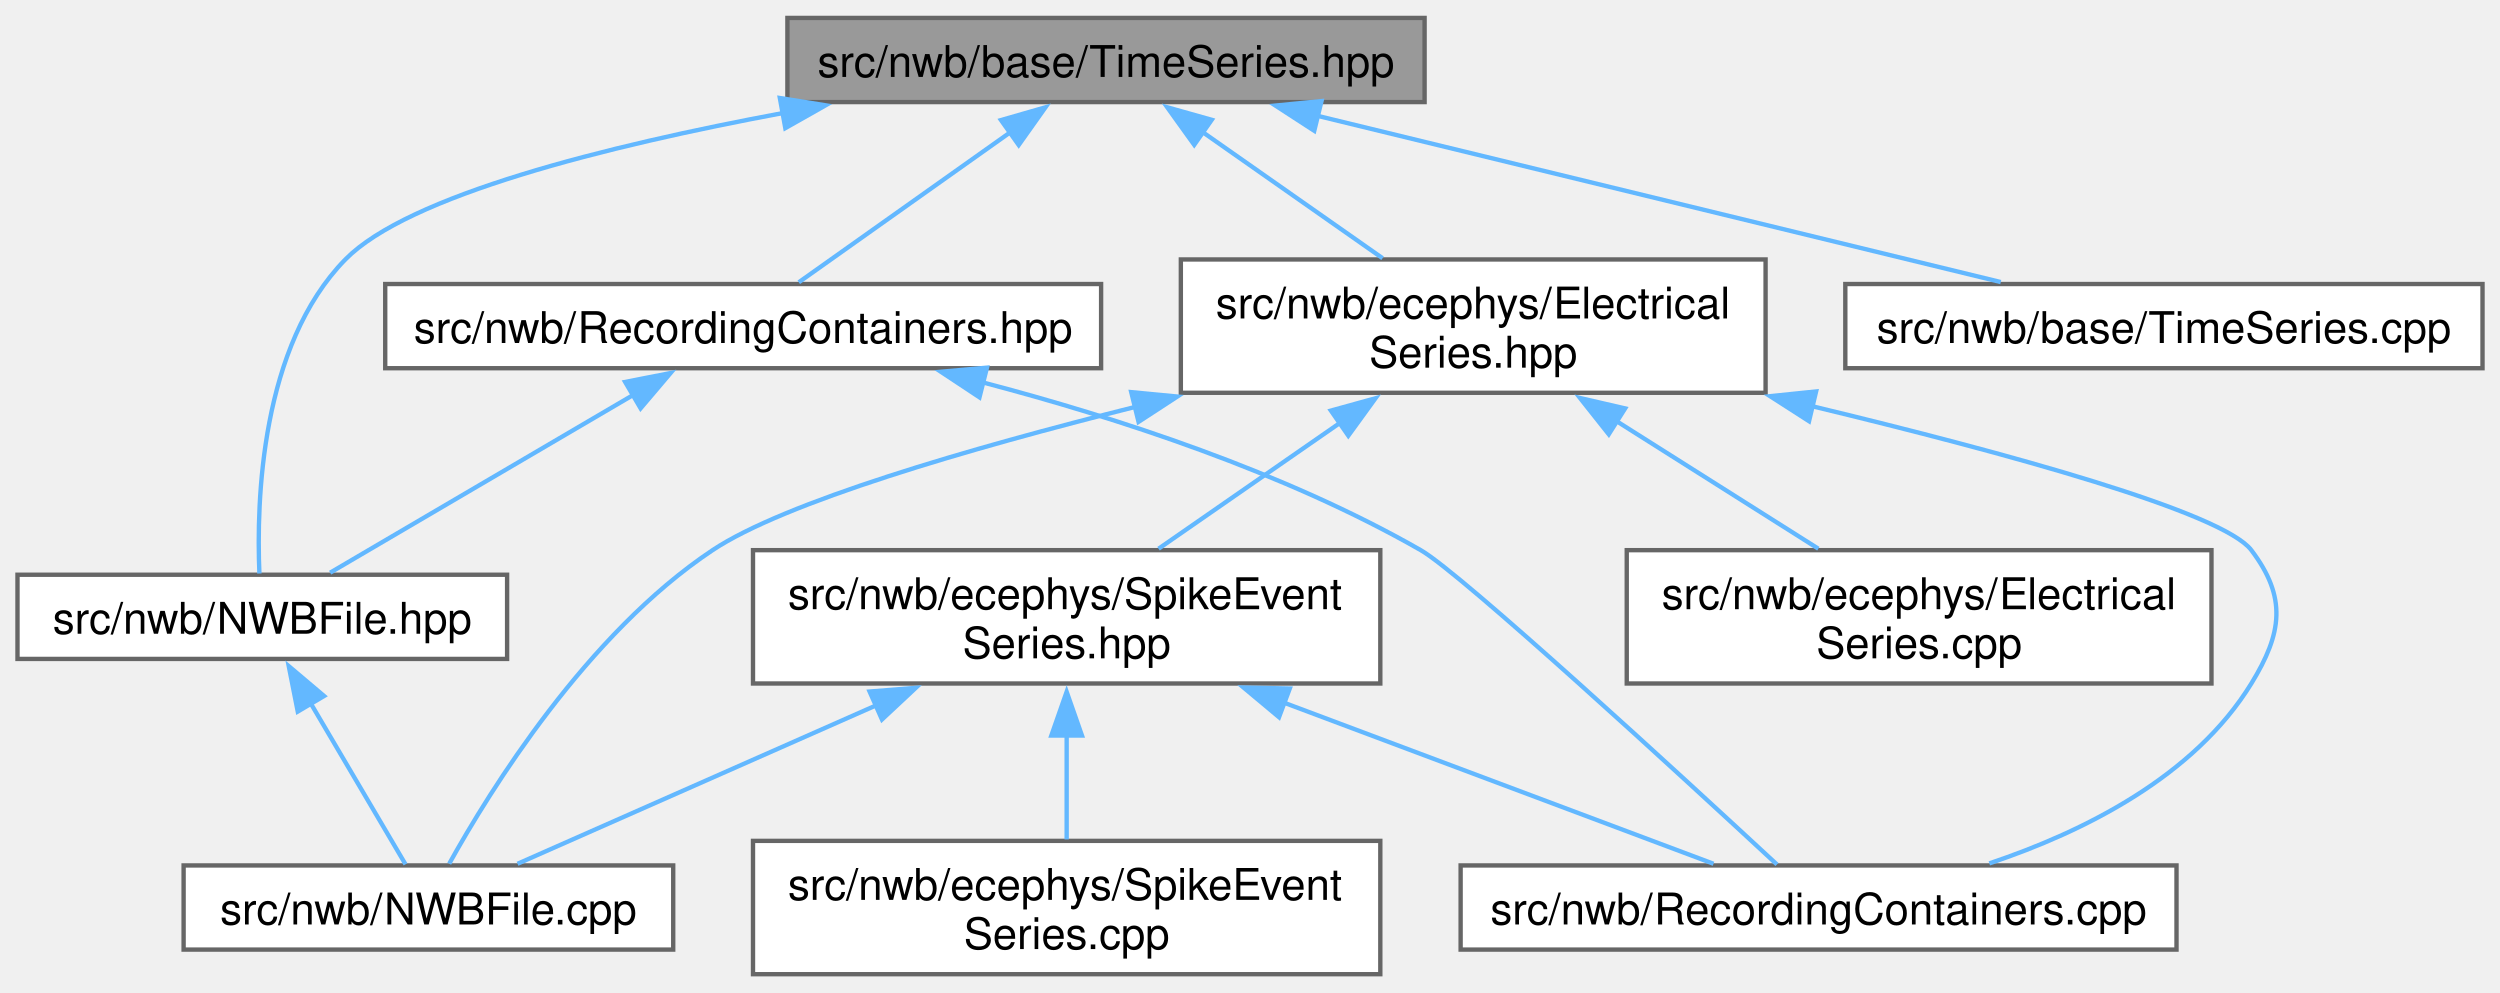
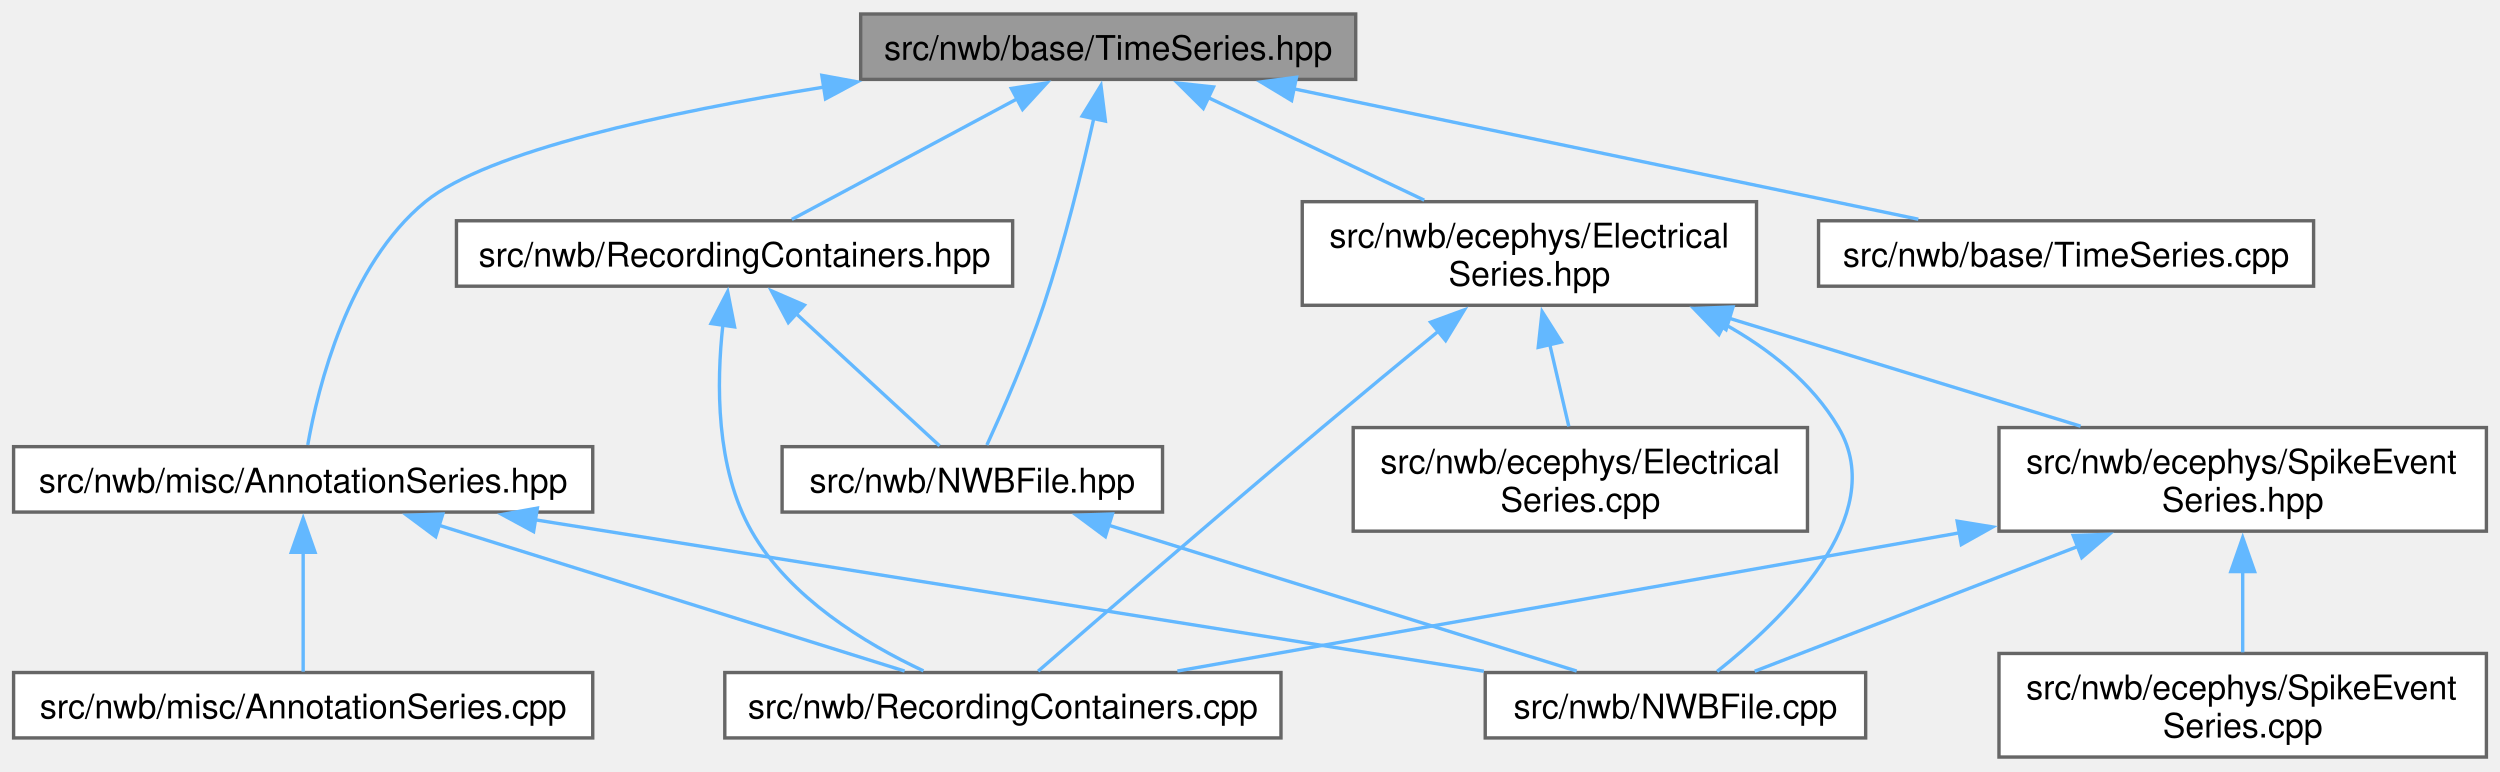
- <svg xmlns="http://www.w3.org/2000/svg" xmlns:xlink="http://www.w3.org/1999/xlink" width="572pt" height="227pt" viewBox="0.00 0.00 571.88 226.75">
+ <svg xmlns="http://www.w3.org/2000/svg" xmlns:xlink="http://www.w3.org/1999/xlink" width="736pt" height="227pt" viewBox="0.00 0.00 736.00 226.75">
  <g id="graph0" class="graph" transform="scale(1 1) rotate(0) translate(4 222.75)">
    <g id="Node000001" class="node">
      <g id="a_Node000001">
        <a xlink:title=" ">
-           <polygon fill="#999999" stroke="#666666" points="321.88,-218.75 176.12,-218.75 176.12,-199.5 321.88,-199.5 321.88,-218.75" />
-           <text text-anchor="middle" x="249" y="-205.25" font-family="Helvetica,sans-Serif" font-size="10.00">src/nwb/base/TimeSeries.hpp</text>
+           <polygon fill="#999999" stroke="#666666" points="395.12,-218.75 249.38,-218.75 249.38,-199.5 395.12,-199.5 395.12,-218.75" />
+           <text text-anchor="middle" x="322.25" y="-205.25" font-family="Helvetica,sans-Serif" font-size="10.00">src/nwb/base/TimeSeries.hpp</text>
        </a>
      </g>
    </g>
    <g id="Node000002" class="node">
      <g id="a_Node000002">
        <a xlink:href="_n_w_b_file_8hpp.html" target="_top" xlink:title=" ">
-           <polygon fill="white" stroke="#666666" points="112,-91.38 0,-91.38 0,-72.12 112,-72.12 112,-91.38" />
-           <text text-anchor="middle" x="56" y="-77.88" font-family="Helvetica,sans-Serif" font-size="10.00">src/nwb/NWBFile.hpp</text>
+           <polygon fill="white" stroke="#666666" points="338.25,-91.38 226.25,-91.38 226.25,-72.12 338.25,-72.12 338.25,-91.38" />
+           <text text-anchor="middle" x="282.25" y="-77.88" font-family="Helvetica,sans-Serif" font-size="10.00">src/nwb/NWBFile.hpp</text>
        </a>
      </g>
    </g>
    <g id="edge1_Node000001_Node000002" class="edge">
      <g id="a_edge1_Node000001_Node000002">
        <a xlink:title=" ">
-           <path fill="none" stroke="#63b8ff" d="M175.28,-197.03C134.52,-189.43 89.3,-178.09 75,-163.5 55.64,-143.75 54.63,-108.2 55.34,-91.66" />
-           <polygon fill="#63b8ff" stroke="#63b8ff" points="174.39,-200.43 184.86,-198.76 175.64,-193.54 174.39,-200.43" />
+           <path fill="none" stroke="#63b8ff" d="M318.02,-188.04C314.6,-172.78 309.37,-151.35 303.25,-133 298.35,-118.29 291.11,-101.8 286.54,-91.86" />
+           <polygon fill="#63b8ff" stroke="#63b8ff" points="314.58,-188.7 320.12,-197.73 321.43,-187.22 314.58,-188.7" />
        </a>
      </g>
    </g>
    <g id="Node000004" class="node">
      <g id="a_Node000004">
        <a xlink:href="_recording_containers_8hpp.html" target="_top" xlink:title=" ">
-           <polygon fill="white" stroke="#666666" points="247.88,-157.88 84.12,-157.88 84.12,-138.62 247.88,-138.62 247.88,-157.88" />
-           <text text-anchor="middle" x="166" y="-144.38" font-family="Helvetica,sans-Serif" font-size="10.00">src/nwb/RecordingContainers.hpp</text>
+           <polygon fill="white" stroke="#666666" points="294.12,-157.88 130.38,-157.88 130.38,-138.62 294.12,-138.62 294.12,-157.88" />
+           <text text-anchor="middle" x="212.25" y="-144.38" font-family="Helvetica,sans-Serif" font-size="10.00">src/nwb/RecordingContainers.hpp</text>
        </a>
      </g>
    </g>
    <g id="edge3_Node000001_Node000004" class="edge">
      <g id="a_edge3_Node000001_Node000004">
        <a xlink:title=" ">
-           <path fill="none" stroke="#63b8ff" d="M227.06,-192.56C211.65,-181.63 191.57,-167.39 178.72,-158.28" />
-           <polygon fill="#63b8ff" stroke="#63b8ff" points="224.98,-195.38 235.16,-198.31 229.03,-189.67 224.98,-195.38" />
+           <path fill="none" stroke="#63b8ff" d="M295.48,-193.8C274.79,-182.72 246.78,-167.73 229.11,-158.28" />
+           <polygon fill="#63b8ff" stroke="#63b8ff" points="293.74,-196.84 304.21,-198.47 297.04,-190.66 293.74,-196.84" />
        </a>
      </g>
    </g>
    <g id="Node000006" class="node">
      <g id="a_Node000006">
        <a xlink:href="_time_series_8cpp.html" target="_top" xlink:title=" ">
-           <polygon fill="white" stroke="#666666" points="563.88,-157.88 418.12,-157.88 418.12,-138.62 563.88,-138.62 563.88,-157.88" />
-           <text text-anchor="middle" x="491" y="-144.38" font-family="Helvetica,sans-Serif" font-size="10.00">src/nwb/base/TimeSeries.cpp</text>
+           <polygon fill="white" stroke="#666666" points="677.12,-157.88 531.38,-157.88 531.38,-138.62 677.12,-138.62 677.12,-157.88" />
+           <text text-anchor="middle" x="604.25" y="-144.38" font-family="Helvetica,sans-Serif" font-size="10.00">src/nwb/base/TimeSeries.cpp</text>
        </a>
      </g>
    </g>
    <g id="edge6_Node000001_Node000006" class="edge">
      <g id="a_edge6_Node000001_Node000006">
        <a xlink:title=" ">
-           <path fill="none" stroke="#63b8ff" d="M297.19,-196.4C343.22,-185.2 411.65,-168.56 453.68,-158.33" />
-           <polygon fill="#63b8ff" stroke="#63b8ff" points="296.64,-192.93 287.75,-198.7 298.3,-199.73 296.64,-192.93" />
+           <path fill="none" stroke="#63b8ff" d="M376.71,-196.76C430.36,-185.56 511.26,-168.66 560.76,-158.33" />
+           <polygon fill="#63b8ff" stroke="#63b8ff" points="376.25,-193.28 367.18,-198.75 377.68,-200.13 376.25,-193.28" />
        </a>
      </g>
    </g>
    <g id="Node000007" class="node">
      <g id="a_Node000007">
        <a xlink:href="_electrical_series_8hpp.html" target="_top" xlink:title=" ">
-           <polygon fill="white" stroke="#666666" points="399.88,-163.5 266.12,-163.5 266.12,-133 399.88,-133 399.88,-163.5" />
-           <text text-anchor="start" x="274.12" y="-150" font-family="Helvetica,sans-Serif" font-size="10.00">src/nwb/ecephys/Electrical</text>
-           <text text-anchor="middle" x="333" y="-138.75" font-family="Helvetica,sans-Serif" font-size="10.00">Series.hpp</text>
+           <polygon fill="white" stroke="#666666" points="513.12,-163.5 379.38,-163.5 379.38,-133 513.12,-133 513.12,-163.5" />
+           <text text-anchor="start" x="387.38" y="-150" font-family="Helvetica,sans-Serif" font-size="10.00">src/nwb/ecephys/Electrical</text>
+           <text text-anchor="middle" x="446.25" y="-138.75" font-family="Helvetica,sans-Serif" font-size="10.00">Series.hpp</text>
        </a>
      </g>
    </g>
    <g id="edge7_Node000001_Node000007" class="edge">
      <g id="a_edge7_Node000001_Node000007">
        <a xlink:title=" ">
-           <path fill="none" stroke="#63b8ff" d="M271.17,-192.59C283.9,-183.67 299.78,-172.53 312.27,-163.78" />
-           <polygon fill="#63b8ff" stroke="#63b8ff" points="269.18,-189.71 263,-198.31 273.19,-195.44 269.18,-189.71" />
+           <path fill="none" stroke="#63b8ff" d="M351.61,-194.18C370.8,-185.08 395.81,-173.2 415.3,-163.94" />
+           <polygon fill="#63b8ff" stroke="#63b8ff" points="350.25,-190.95 342.72,-198.41 353.26,-197.28 350.25,-190.95" />
+         </a>
+       </g>
+     </g>
+     <g id="Node000011" class="node">
+       <g id="a_Node000011">
+         <a xlink:href="_annotation_series_8hpp.html" target="_top" xlink:title=" ">
+           <polygon fill="white" stroke="#666666" points="170.5,-91.38 0,-91.38 0,-72.12 170.5,-72.12 170.5,-91.38" />
+           <text text-anchor="middle" x="85.25" y="-77.88" font-family="Helvetica,sans-Serif" font-size="10.00">src/nwb/misc/AnnotationSeries.hpp</text>
+         </a>
+       </g>
+     </g>
+     <g id="edge15_Node000001_Node000011" class="edge">
+       <g id="a_edge15_Node000001_Node000011">
+         <a xlink:title=" ">
+           <path fill="none" stroke="#63b8ff" d="M238.74,-197.27C191.96,-189.73 139.45,-178.36 121.25,-163.5 98.43,-144.86 89.59,-108.76 86.6,-91.87" />
+           <polygon fill="#63b8ff" stroke="#63b8ff" points="237.95,-200.69 248.37,-198.78 239.03,-193.77 237.95,-200.69" />
        </a>
      </g>
    </g>
    <g id="Node000003" class="node">
      <g id="a_Node000003">
        <a xlink:href="_n_w_b_file_8cpp.html" target="_top" xlink:title=" ">
-           <polygon fill="white" stroke="#666666" points="150,-24.88 38,-24.88 38,-5.63 150,-5.63 150,-24.88" />
-           <text text-anchor="middle" x="94" y="-11.38" font-family="Helvetica,sans-Serif" font-size="10.00">src/nwb/NWBFile.cpp</text>
+           <polygon fill="white" stroke="#666666" points="545.25,-24.88 433.25,-24.88 433.25,-5.63 545.25,-5.63 545.25,-24.88" />
+           <text text-anchor="middle" x="489.25" y="-11.38" font-family="Helvetica,sans-Serif" font-size="10.00">src/nwb/NWBFile.cpp</text>
        </a>
      </g>
    </g>
    <g id="edge2_Node000002_Node000003" class="edge">
      <g id="a_edge2_Node000002_Node000003">
        <a xlink:title=" ">
-           <path fill="none" stroke="#63b8ff" d="M66.97,-62.14C74.13,-49.98 83.16,-34.64 88.76,-25.14" />
-           <polygon fill="#63b8ff" stroke="#63b8ff" points="64.11,-60.08 62.05,-70.48 70.14,-63.64 64.11,-60.08" />
+           <path fill="none" stroke="#63b8ff" d="M322.28,-68.28C362.71,-55.68 424.19,-36.52 460.18,-25.31" />
+           <polygon fill="#63b8ff" stroke="#63b8ff" points="321.42,-64.88 312.91,-71.2 323.5,-71.56 321.42,-64.88" />
        </a>
      </g>
    </g>
    <g id="edge4_Node000004_Node000002" class="edge">
      <g id="a_edge4_Node000004_Node000002">
        <a xlink:title=" ">
-           <path fill="none" stroke="#63b8ff" d="M141.01,-132.6C119.65,-120.07 89.58,-102.44 71.52,-91.85" />
-           <polygon fill="#63b8ff" stroke="#63b8ff" points="139,-135.48 149.4,-137.52 142.54,-129.44 139,-135.48" />
+           <path fill="none" stroke="#63b8ff" d="M230.09,-130.81C243.61,-118.36 261.66,-101.72 272.6,-91.64" />
+           <polygon fill="#63b8ff" stroke="#63b8ff" points="228.08,-127.91 223.1,-137.26 232.82,-133.05 228.08,-127.91" />
        </a>
      </g>
    </g>
    <g id="Node000005" class="node">
      <g id="a_Node000005">
        <a xlink:href="_recording_containers_8cpp.html" target="_top" xlink:title=" ">
-           <polygon fill="white" stroke="#666666" points="493.88,-24.88 330.12,-24.88 330.12,-5.63 493.88,-5.63 493.88,-24.88" />
-           <text text-anchor="middle" x="412" y="-11.38" font-family="Helvetica,sans-Serif" font-size="10.00">src/nwb/RecordingContainers.cpp</text>
+           <polygon fill="white" stroke="#666666" points="373.12,-24.88 209.38,-24.88 209.38,-5.63 373.12,-5.63 373.12,-24.88" />
+           <text text-anchor="middle" x="291.25" y="-11.38" font-family="Helvetica,sans-Serif" font-size="10.00">src/nwb/RecordingContainers.cpp</text>
        </a>
      </g>
    </g>
    <g id="edge5_Node000004_Node000005" class="edge">
      <g id="a_edge5_Node000004_Node000005">
        <a xlink:title=" ">
-           <path fill="none" stroke="#63b8ff" d="M220.72,-135.4C251.48,-127.33 289.84,-114.83 321,-97 330.21,-91.73 381.06,-44.96 402.48,-25.1" />
-           <polygon fill="#63b8ff" stroke="#63b8ff" points="220.06,-131.96 211.22,-137.81 221.77,-138.75 220.06,-131.96" />
+           <path fill="none" stroke="#63b8ff" d="M208.83,-127.33C206.9,-110.09 206.67,-85.07 217.25,-66.5 228.4,-46.94 250.66,-33.41 267.87,-25.37" />
+           <polygon fill="#63b8ff" stroke="#63b8ff" points="205.33,-127.64 210.22,-137.04 212.26,-126.64 205.33,-127.64" />
        </a>
      </g>
    </g>
    <g id="edge8_Node000007_Node000003" class="edge">
      <g id="a_edge8_Node000007_Node000003">
        <a xlink:title=" ">
-           <path fill="none" stroke="#63b8ff" d="M256,-129.85C217.38,-120.17 175.39,-107.91 159,-97 130.23,-77.86 108.05,-42.01 98.76,-25.28" />
-           <polygon fill="#63b8ff" stroke="#63b8ff" points="254.77,-133.15 265.32,-132.14 256.44,-126.35 254.77,-133.15" />
+           <path fill="none" stroke="#63b8ff" d="M503.24,-127.7C516.71,-120.26 529.43,-110.26 537.25,-97 552.67,-70.88 520.34,-40.09 501.51,-25.2" />
+           <polygon fill="#63b8ff" stroke="#63b8ff" points="502.06,-124.38 494.7,-132 505.21,-130.63 502.06,-124.38" />
        </a>
      </g>
    </g>
    <g id="edge9_Node000007_Node000005" class="edge">
      <g id="a_edge9_Node000007_Node000005">
        <a xlink:title=" ">
-           <path fill="none" stroke="#63b8ff" d="M410.44,-129.95C455.41,-119.12 504.47,-105.63 511,-97 519.18,-86.19 518.09,-78.05 511,-66.5 497.94,-45.23 472.76,-32.62 451.06,-25.35" />
-           <polygon fill="#63b8ff" stroke="#63b8ff" points="409.82,-126.5 400.91,-132.22 411.44,-133.31 409.82,-126.5" />
+           <path fill="none" stroke="#63b8ff" d="M419.42,-125.34C408.74,-116.58 396.38,-106.36 385.25,-97 354.63,-71.24 318.88,-40.28 301.62,-25.28" />
+           <polygon fill="#63b8ff" stroke="#63b8ff" points="417.16,-128.02 427.12,-131.66 421.6,-122.61 417.16,-128.02" />
        </a>
      </g>
    </g>
    <g id="Node000008" class="node">
      <g id="a_Node000008">
        <a xlink:href="_electrical_series_8cpp.html" target="_top" xlink:title=" ">
-           <polygon fill="white" stroke="#666666" points="501.88,-97 368.12,-97 368.12,-66.5 501.88,-66.5 501.88,-97" />
-           <text text-anchor="start" x="376.12" y="-83.5" font-family="Helvetica,sans-Serif" font-size="10.00">src/nwb/ecephys/Electrical</text>
-           <text text-anchor="middle" x="435" y="-72.25" font-family="Helvetica,sans-Serif" font-size="10.00">Series.cpp</text>
+           <polygon fill="white" stroke="#666666" points="528.12,-97 394.38,-97 394.38,-66.5 528.12,-66.5 528.12,-97" />
+           <text text-anchor="start" x="402.38" y="-83.5" font-family="Helvetica,sans-Serif" font-size="10.00">src/nwb/ecephys/Electrical</text>
+           <text text-anchor="middle" x="461.25" y="-72.25" font-family="Helvetica,sans-Serif" font-size="10.00">Series.cpp</text>
        </a>
      </g>
    </g>
    <g id="edge10_Node000007_Node000008" class="edge">
      <g id="a_edge10_Node000007_Node000008">
        <a xlink:title=" ">
-           <path fill="none" stroke="#63b8ff" d="M365.63,-126.61C380.72,-117.08 398.27,-105.98 411.95,-97.33" />
-           <polygon fill="#63b8ff" stroke="#63b8ff" points="364.01,-123.5 357.42,-131.81 367.75,-129.42 364.01,-123.5" />
+           <path fill="none" stroke="#63b8ff" d="M452.22,-121.59C454.14,-113.34 456.19,-104.49 457.86,-97.33" />
+           <polygon fill="#63b8ff" stroke="#63b8ff" points="448.85,-120.61 450,-131.14 455.67,-122.19 448.85,-120.61" />
        </a>
      </g>
    </g>
    <g id="Node000009" class="node">
      <g id="a_Node000009">
        <a xlink:href="_spike_event_series_8hpp.html" target="_top" xlink:title=" ">
-           <polygon fill="white" stroke="#666666" points="311.75,-97 168.25,-97 168.25,-66.5 311.75,-66.5 311.75,-97" />
-           <text text-anchor="start" x="176.25" y="-83.5" font-family="Helvetica,sans-Serif" font-size="10.00">src/nwb/ecephys/SpikeEvent</text>
-           <text text-anchor="middle" x="240" y="-72.25" font-family="Helvetica,sans-Serif" font-size="10.00">Series.hpp</text>
+           <polygon fill="white" stroke="#666666" points="728,-97 584.5,-97 584.5,-66.5 728,-66.5 728,-97" />
+           <text text-anchor="start" x="592.5" y="-83.5" font-family="Helvetica,sans-Serif" font-size="10.00">src/nwb/ecephys/SpikeEvent</text>
+           <text text-anchor="middle" x="656.25" y="-72.25" font-family="Helvetica,sans-Serif" font-size="10.00">Series.hpp</text>
        </a>
      </g>
    </g>
    <g id="edge11_Node000007_Node000009" class="edge">
      <g id="a_edge11_Node000007_Node000009">
        <a xlink:title=" ">
-           <path fill="none" stroke="#63b8ff" d="M302.46,-126.07C288.89,-116.66 273.25,-105.81 261.02,-97.33" />
-           <polygon fill="#63b8ff" stroke="#63b8ff" points="300.44,-128.93 310.65,-131.75 304.43,-123.18 300.44,-128.93" />
+           <path fill="none" stroke="#63b8ff" d="M504.94,-129.22C537.63,-119.18 577.8,-106.84 608.54,-97.4" />
+           <polygon fill="#63b8ff" stroke="#63b8ff" points="504.14,-125.81 495.61,-132.09 506.2,-132.5 504.14,-125.81" />
        </a>
      </g>
    </g>
    <g id="edge12_Node000009_Node000003" class="edge">
      <g id="a_edge12_Node000009_Node000003">
        <a xlink:title=" ">
-           <path fill="none" stroke="#63b8ff" d="M196.44,-61.51C169.26,-49.5 135.54,-34.6 114.39,-25.26" />
-           <polygon fill="#63b8ff" stroke="#63b8ff" points="194.92,-64.66 205.49,-65.5 197.75,-58.26 194.92,-64.66" />
+           <path fill="none" stroke="#63b8ff" d="M607.66,-61.98C576.36,-49.9 537.09,-34.73 512.58,-25.26" />
+           <polygon fill="#63b8ff" stroke="#63b8ff" points="606.35,-65.23 616.94,-65.57 608.88,-58.7 606.35,-65.23" />
        </a>
      </g>
    </g>
    <g id="edge13_Node000009_Node000005" class="edge">
      <g id="a_edge13_Node000009_Node000005">
        <a xlink:title=" ">
-           <path fill="none" stroke="#63b8ff" d="M289.63,-62.14C321.93,-50.03 362.62,-34.77 387.97,-25.26" />
-           <polygon fill="#63b8ff" stroke="#63b8ff" points="288.58,-58.79 280.45,-65.58 291.04,-65.35 288.58,-58.79" />
+           <path fill="none" stroke="#63b8ff" d="M573.01,-66.04C502.1,-53.51 402.45,-35.9 342.62,-25.33" />
+           <polygon fill="#63b8ff" stroke="#63b8ff" points="572.19,-69.45 582.65,-67.74 573.41,-62.56 572.19,-69.45" />
        </a>
      </g>
    </g>
    <g id="Node000010" class="node">
      <g id="a_Node000010">
        <a xlink:href="_spike_event_series_8cpp.html" target="_top" xlink:title=" ">
-           <polygon fill="white" stroke="#666666" points="311.75,-30.5 168.25,-30.5 168.25,0 311.75,0 311.75,-30.5" />
-           <text text-anchor="start" x="176.25" y="-17" font-family="Helvetica,sans-Serif" font-size="10.00">src/nwb/ecephys/SpikeEvent</text>
-           <text text-anchor="middle" x="240" y="-5.75" font-family="Helvetica,sans-Serif" font-size="10.00">Series.cpp</text>
+           <polygon fill="white" stroke="#666666" points="728,-30.5 584.5,-30.5 584.5,0 728,0 728,-30.5" />
+           <text text-anchor="start" x="592.5" y="-17" font-family="Helvetica,sans-Serif" font-size="10.00">src/nwb/ecephys/SpikeEvent</text>
+           <text text-anchor="middle" x="656.25" y="-5.75" font-family="Helvetica,sans-Serif" font-size="10.00">Series.cpp</text>
        </a>
      </g>
    </g>
    <g id="edge14_Node000009_Node000010" class="edge">
      <g id="a_edge14_Node000009_Node000010">
        <a xlink:title=" ">
-           <path fill="none" stroke="#63b8ff" d="M240,-54.81C240,-46.64 240,-37.91 240,-30.83" />
-           <polygon fill="#63b8ff" stroke="#63b8ff" points="236.5,-54.6 240,-64.6 243.5,-54.6 236.5,-54.6" />
+           <path fill="none" stroke="#63b8ff" d="M656.25,-54.81C656.25,-46.64 656.25,-37.91 656.25,-30.83" />
+           <polygon fill="#63b8ff" stroke="#63b8ff" points="652.75,-54.6 656.25,-64.6 659.75,-54.6 652.75,-54.6" />
+         </a>
+       </g>
+     </g>
+     <g id="edge16_Node000011_Node000003" class="edge">
+       <g id="a_edge16_Node000011_Node000003">
+         <a xlink:title=" ">
+           <path fill="none" stroke="#63b8ff" d="M153.5,-69.85C232.06,-57.31 359.65,-36.94 432.84,-25.26" />
+           <polygon fill="#63b8ff" stroke="#63b8ff" points="153.09,-66.37 143.77,-71.41 154.2,-73.29 153.09,-66.37" />
+         </a>
+       </g>
+     </g>
+     <g id="edge17_Node000011_Node000005" class="edge">
+       <g id="a_edge17_Node000011_Node000005">
+         <a xlink:title=" ">
+           <path fill="none" stroke="#63b8ff" d="M125.08,-68.28C165.32,-55.68 226.5,-36.52 262.32,-25.31" />
+           <polygon fill="#63b8ff" stroke="#63b8ff" points="124.27,-64.87 115.77,-71.19 126.36,-71.55 124.27,-64.87" />
+         </a>
+       </g>
+     </g>
+     <g id="Node000012" class="node">
+       <g id="a_Node000012">
+         <a xlink:href="_annotation_series_8cpp.html" target="_top" xlink:title=" ">
+           <polygon fill="white" stroke="#666666" points="170.5,-24.88 0,-24.88 0,-5.63 170.5,-5.63 170.5,-24.88" />
+           <text text-anchor="middle" x="85.25" y="-11.38" font-family="Helvetica,sans-Serif" font-size="10.00">src/nwb/misc/AnnotationSeries.cpp</text>
+         </a>
+       </g>
+     </g>
+     <g id="edge18_Node000011_Node000012" class="edge">
+       <g id="a_edge18_Node000011_Node000012">
+         <a xlink:title=" ">
+           <path fill="none" stroke="#63b8ff" d="M85.25,-60.27C85.25,-48.44 85.25,-34.16 85.25,-25.14" />
+           <polygon fill="#63b8ff" stroke="#63b8ff" points="81.75,-60.27 85.25,-70.27 88.75,-60.27 81.75,-60.27" />
        </a>
      </g>
    </g>
  </g>
</svg>
